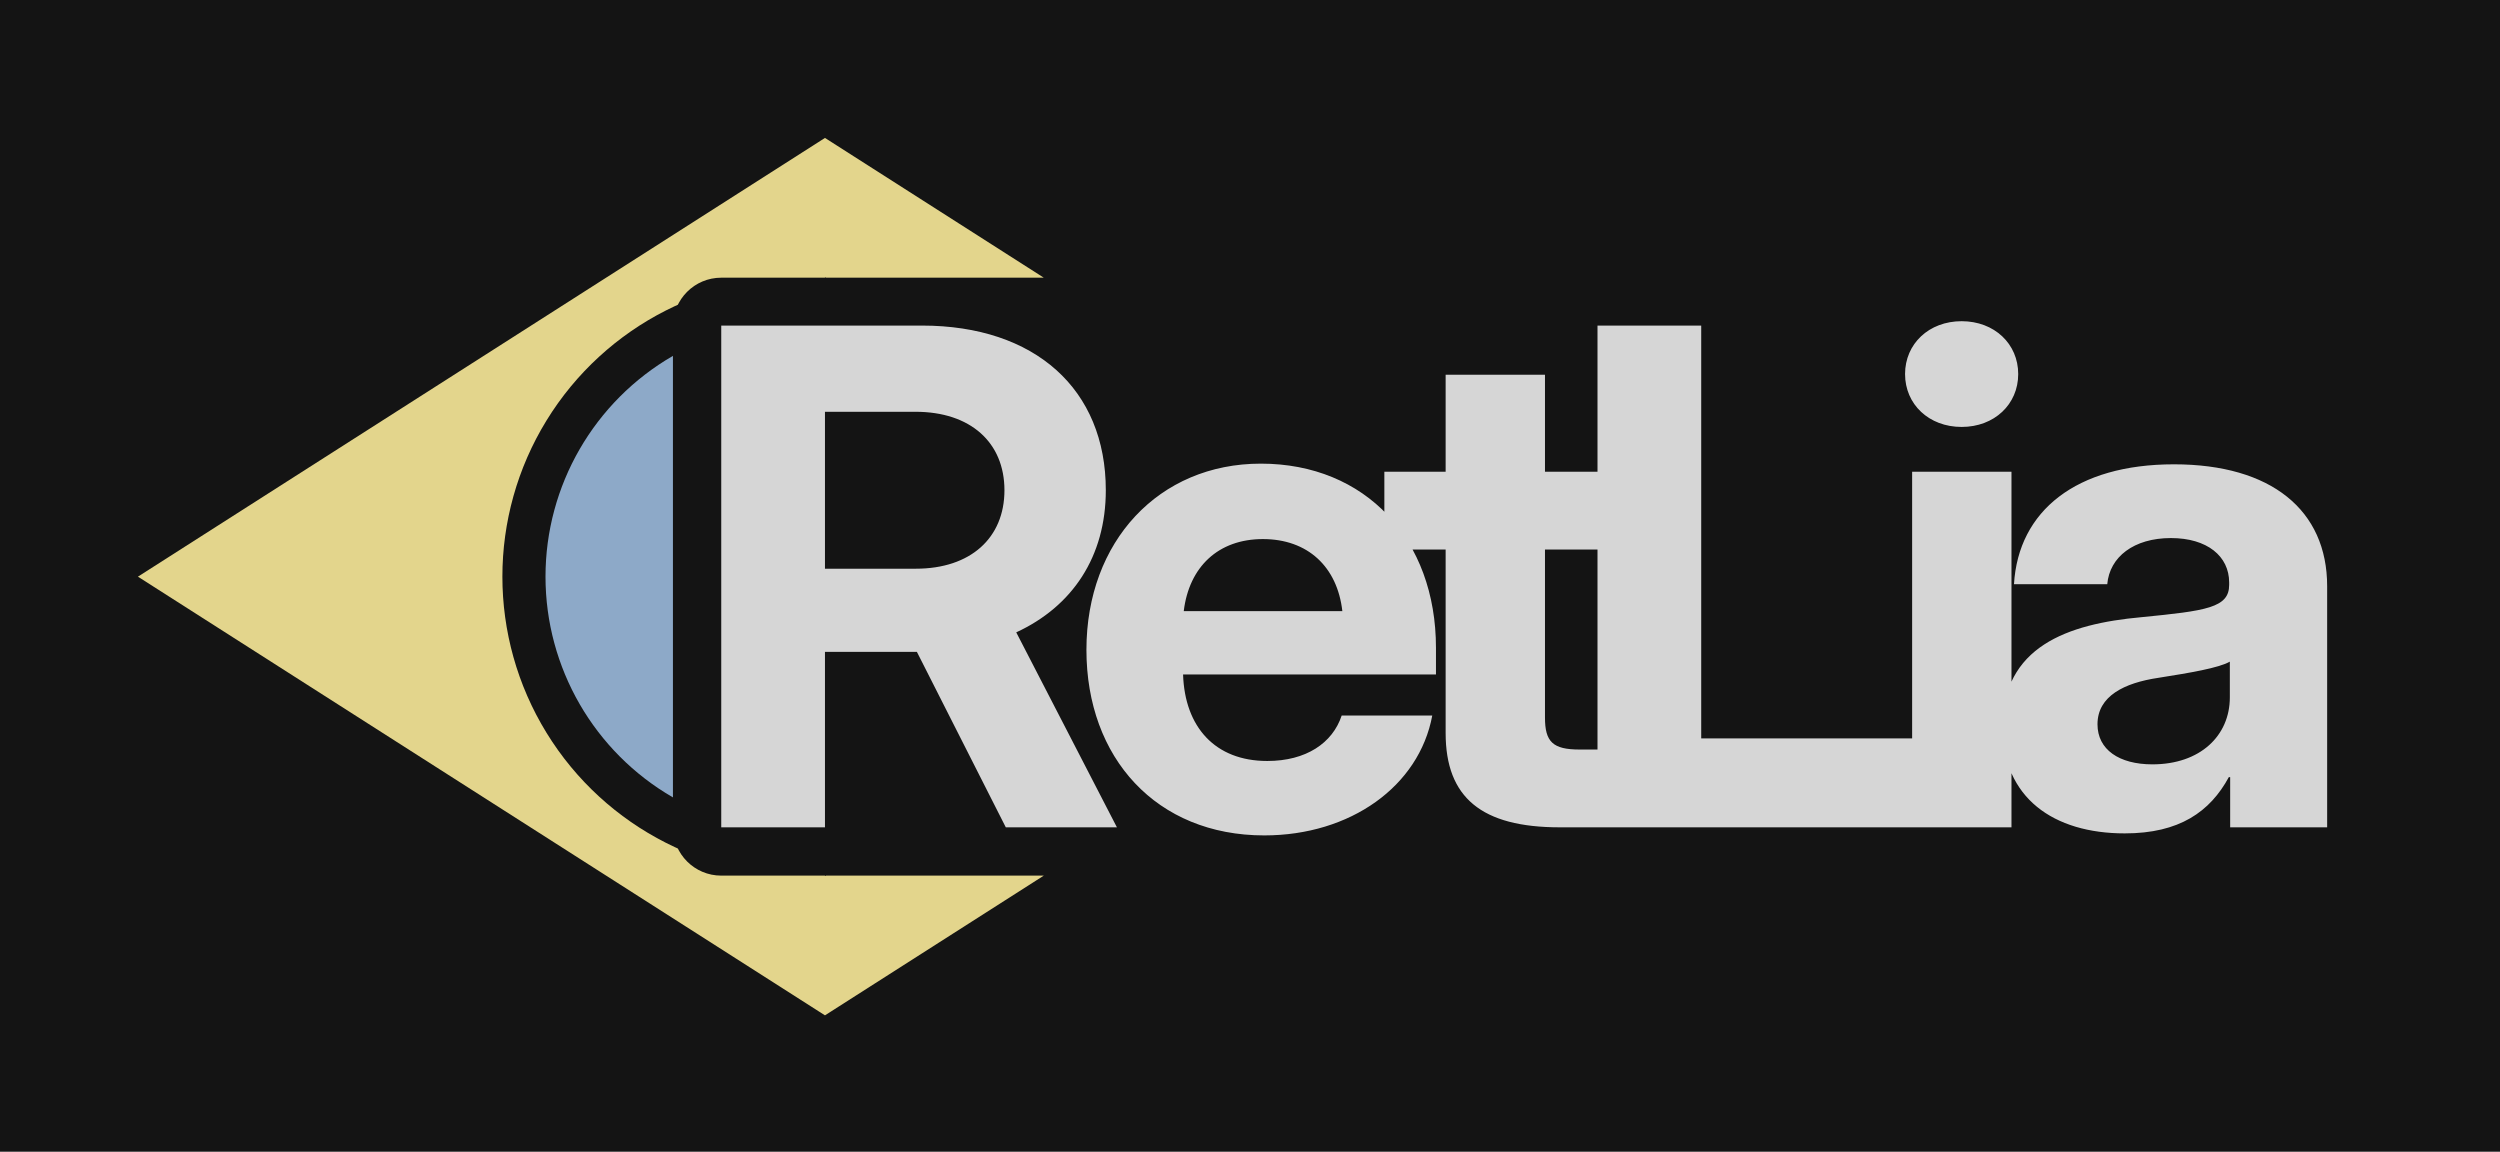
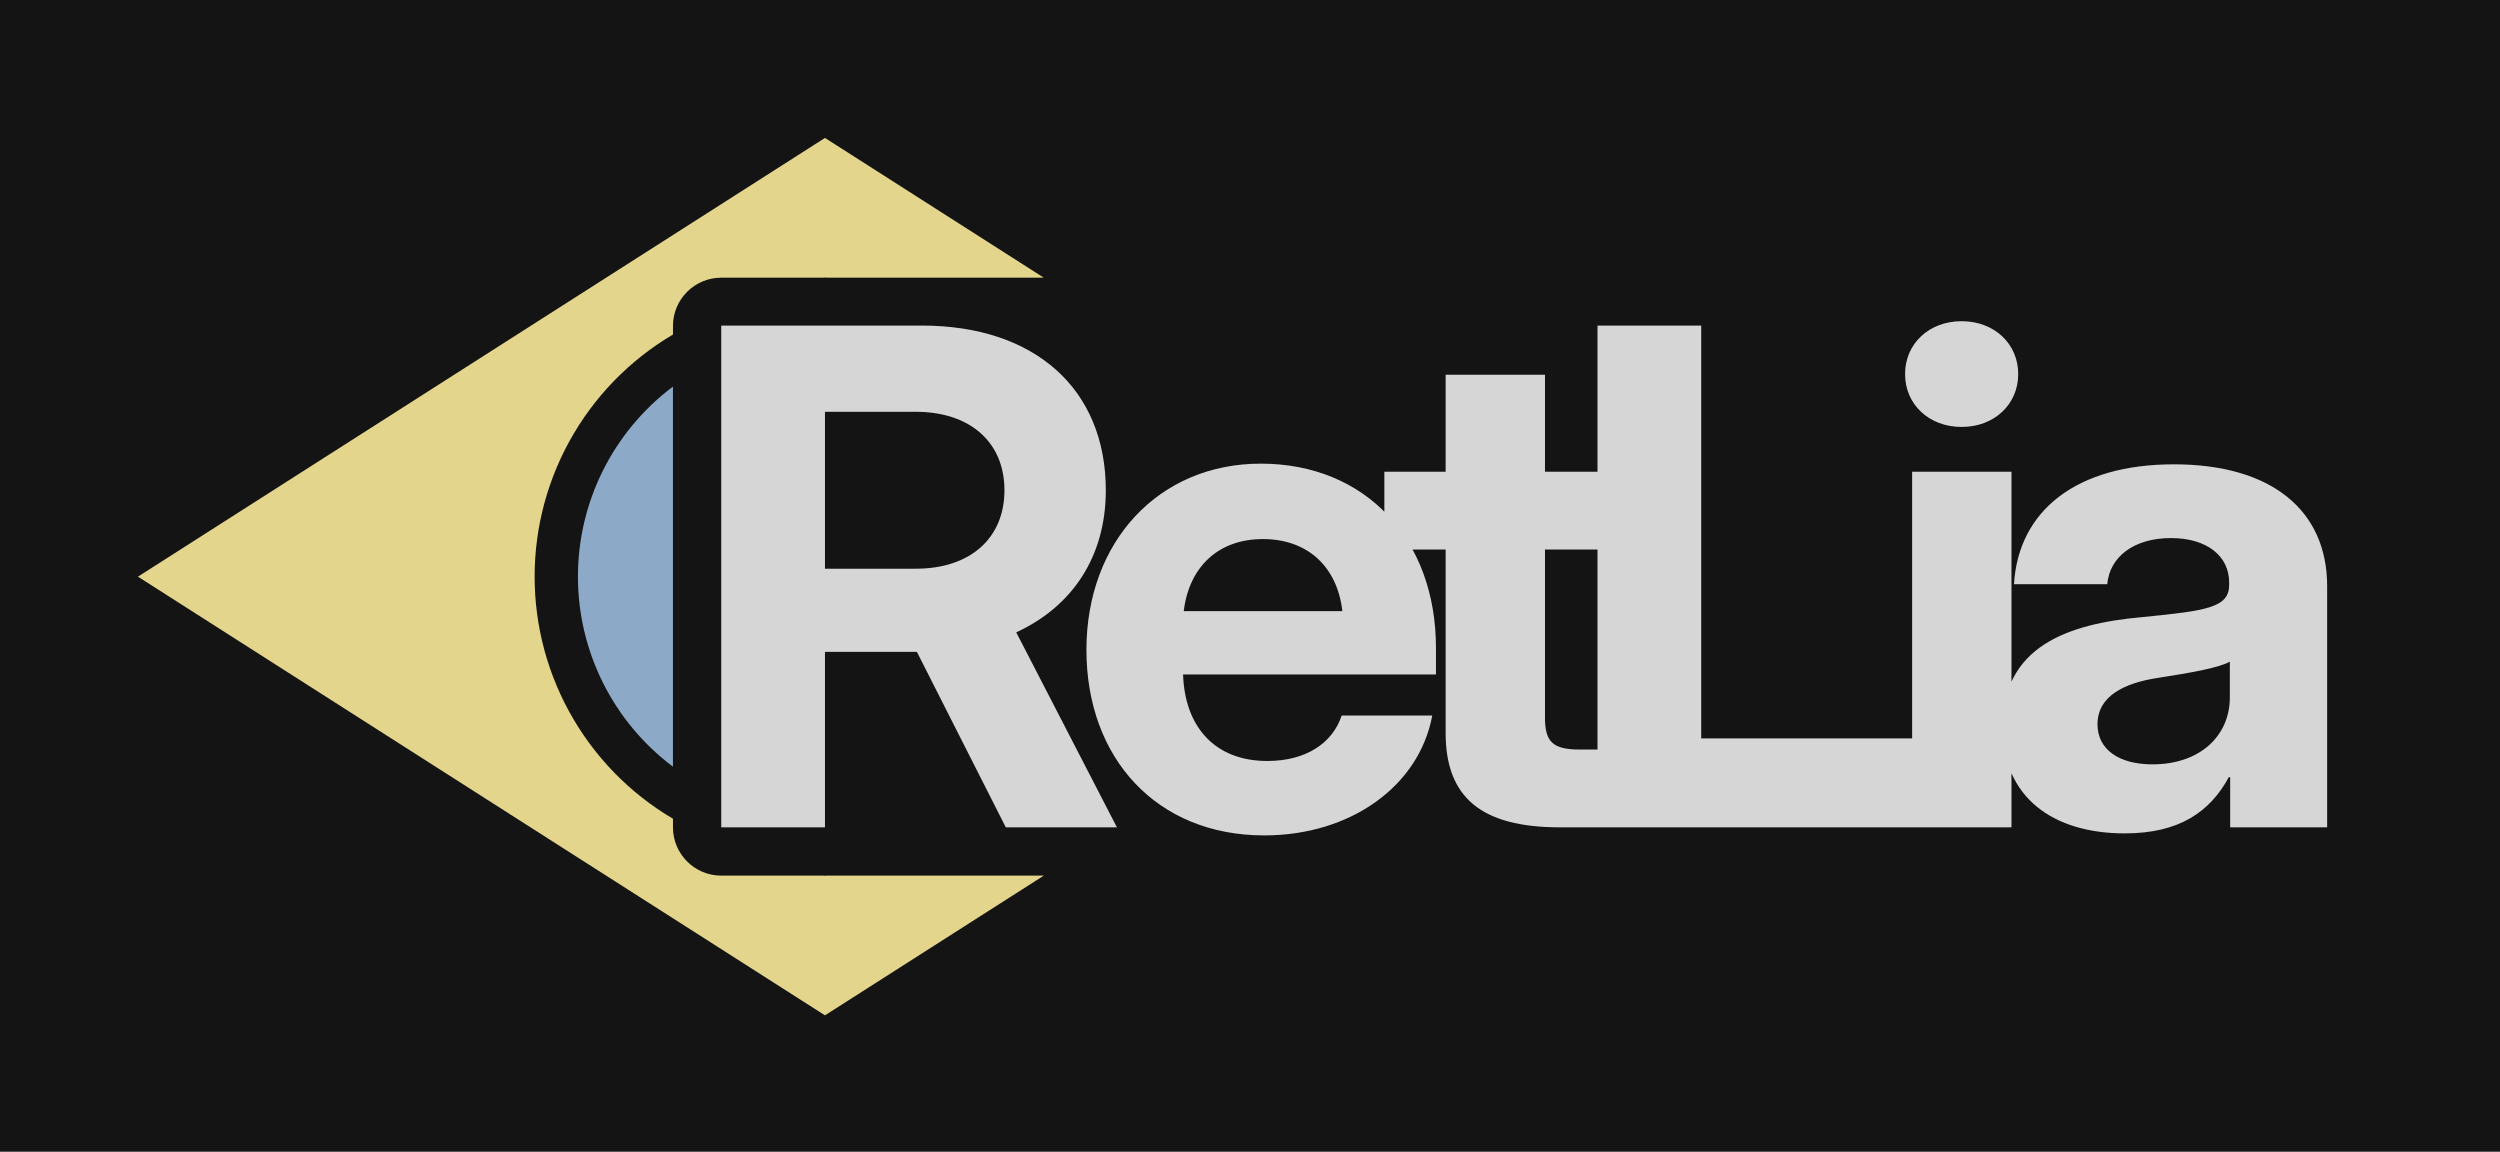
<svg xmlns="http://www.w3.org/2000/svg" width="725" height="334" viewBox="0 0 725 334">
  <rect width="100%" height="100%" fill="#141414" />
-   <path d="M239.24 40.00L302.70 80.53L239.24 80.53L239.24 80.98A86.53 86.53 0 1 0 239.24 253.47L239.24 253.93L302.70 253.93L239.24 294.45L40.00 167.23Z" fill="#E3D58C" />
-   <path d="M195.16 103.20A73.93 73.93 0 0 0 195.16 231.25Z" fill="#8DA9C8" />
+   <path d="M239.24 40.00L302.70 80.53L239.24 80.53L239.24 85.78A81.49 81.49 0 1 0 239.24 248.67L239.24 253.93L302.70 253.93L239.24 294.45L40.00 167.23Z" fill="#E3D58C" />
+   <path d="M195.16 112.11A68.89 68.89 0 0 0 195.16 222.34Z" fill="#8DA9C8" />
  <path d="M239.54 80.53H209.16A14.00 14.00 0 0 0 195.16 94.53V239.93A14.00 14.00 0 0 0 209.16 253.93H239.54Z" fill="#141414" />
  <path d="M209.161 239.925H239.239V189.046H265.606C265.704 189.046 265.802 189.046 265.899 189.046L291.681 239.925H323.907L294.708 183.382C311.016 175.863 320.684 161.409 320.684 142.171C320.684 112.874 300.177 94.417 267.364 94.417H209.161ZM239.239 164.925V119.417H265.509C281.427 119.417 291.29 128.304 291.29 142.171C291.29 156.038 281.427 164.925 265.606 164.925ZM366.626 242.269C391.626 242.269 411.548 228.011 415.356 207.503H389.087C386.45 215.511 378.735 220.687 367.505 220.687C352.368 220.687 343.579 210.823 343.091 195.589H416.431V187.874C416.431 156.429 396.02 134.456 365.649 134.456C336.059 134.456 315.063 157.015 315.063 188.46C315.063 219.808 335.376 242.269 366.626 242.269ZM343.286 177.23C344.849 164.339 353.345 156.331 366.235 156.331C379.224 156.331 387.817 164.339 389.282 177.23ZM469.138 136.8H448.044V108.675H419.235V136.8H401.462V159.359H419.235V212.581C419.235 231.331 429.684 239.925 452.341 239.925H469.138V217.366H458.102C450.29 217.366 448.044 215.12 448.044 208.089V159.359H469.138ZM463.274 239.925H559.466V214.144H493.352V94.417H463.274ZM554.519 239.925H583.327V136.8H554.519ZM568.874 123.812C578.347 123.812 585.281 117.269 585.281 108.48C585.281 99.691 578.347 93.148 568.874 93.148C559.402 93.148 552.468 99.691 552.468 108.48C552.468 117.269 559.402 123.812 568.874 123.812ZM616.183 241.683C632.003 241.683 640.89 235.433 646.359 225.374H646.749V239.925H674.874V170.003C674.874 147.933 658.663 134.652 630.441 134.652C602.12 134.652 585.324 148.128 584.054 169.417H611.105C611.788 161.507 618.82 156.038 629.562 156.038C640.109 156.038 646.456 161.312 646.456 168.929V169.613C646.456 176.253 639.816 177.132 620.968 178.988C599.484 180.941 580.734 187.581 580.734 210.823C580.734 231.429 595.577 241.683 616.183 241.683ZM624.191 221.663C614.523 221.663 608.273 217.366 608.273 210.042C608.273 201.839 616.085 198.03 625.949 196.566C635.226 195.101 643.331 193.734 646.652 191.878V202.23C646.652 213.363 638.058 221.663 624.191 221.663Z" fill="#D6D6D6" />
</svg>
